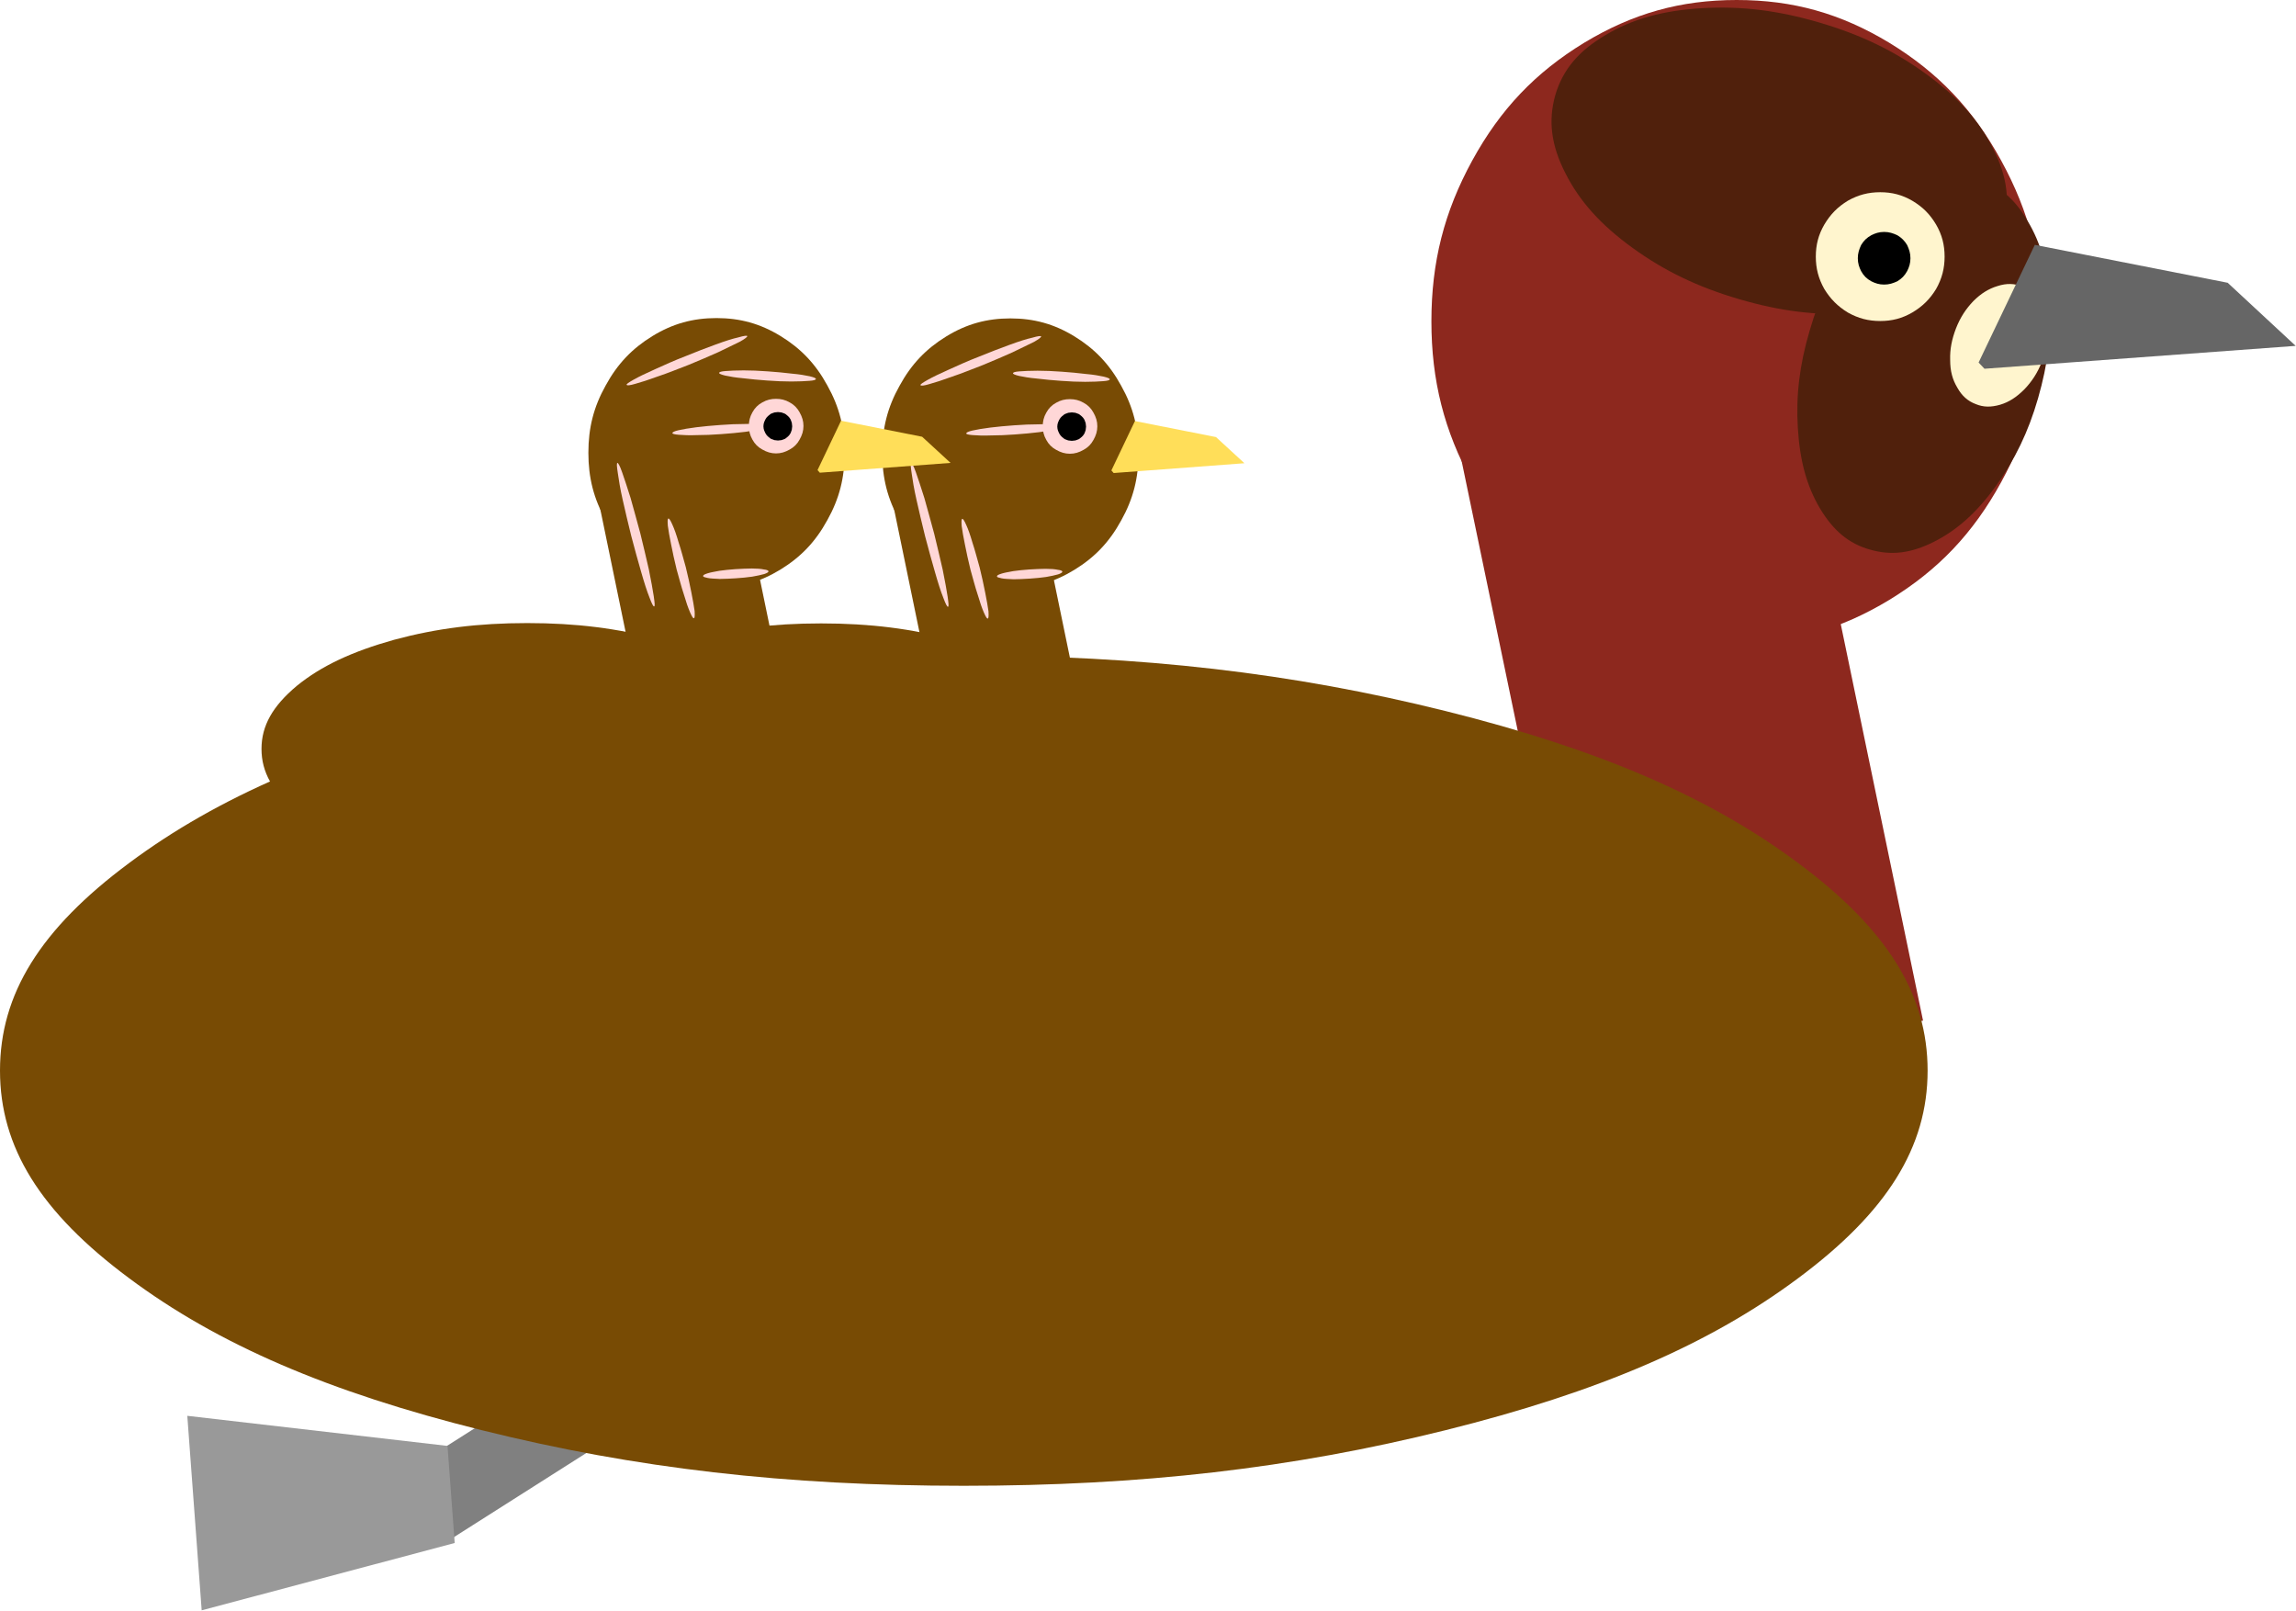
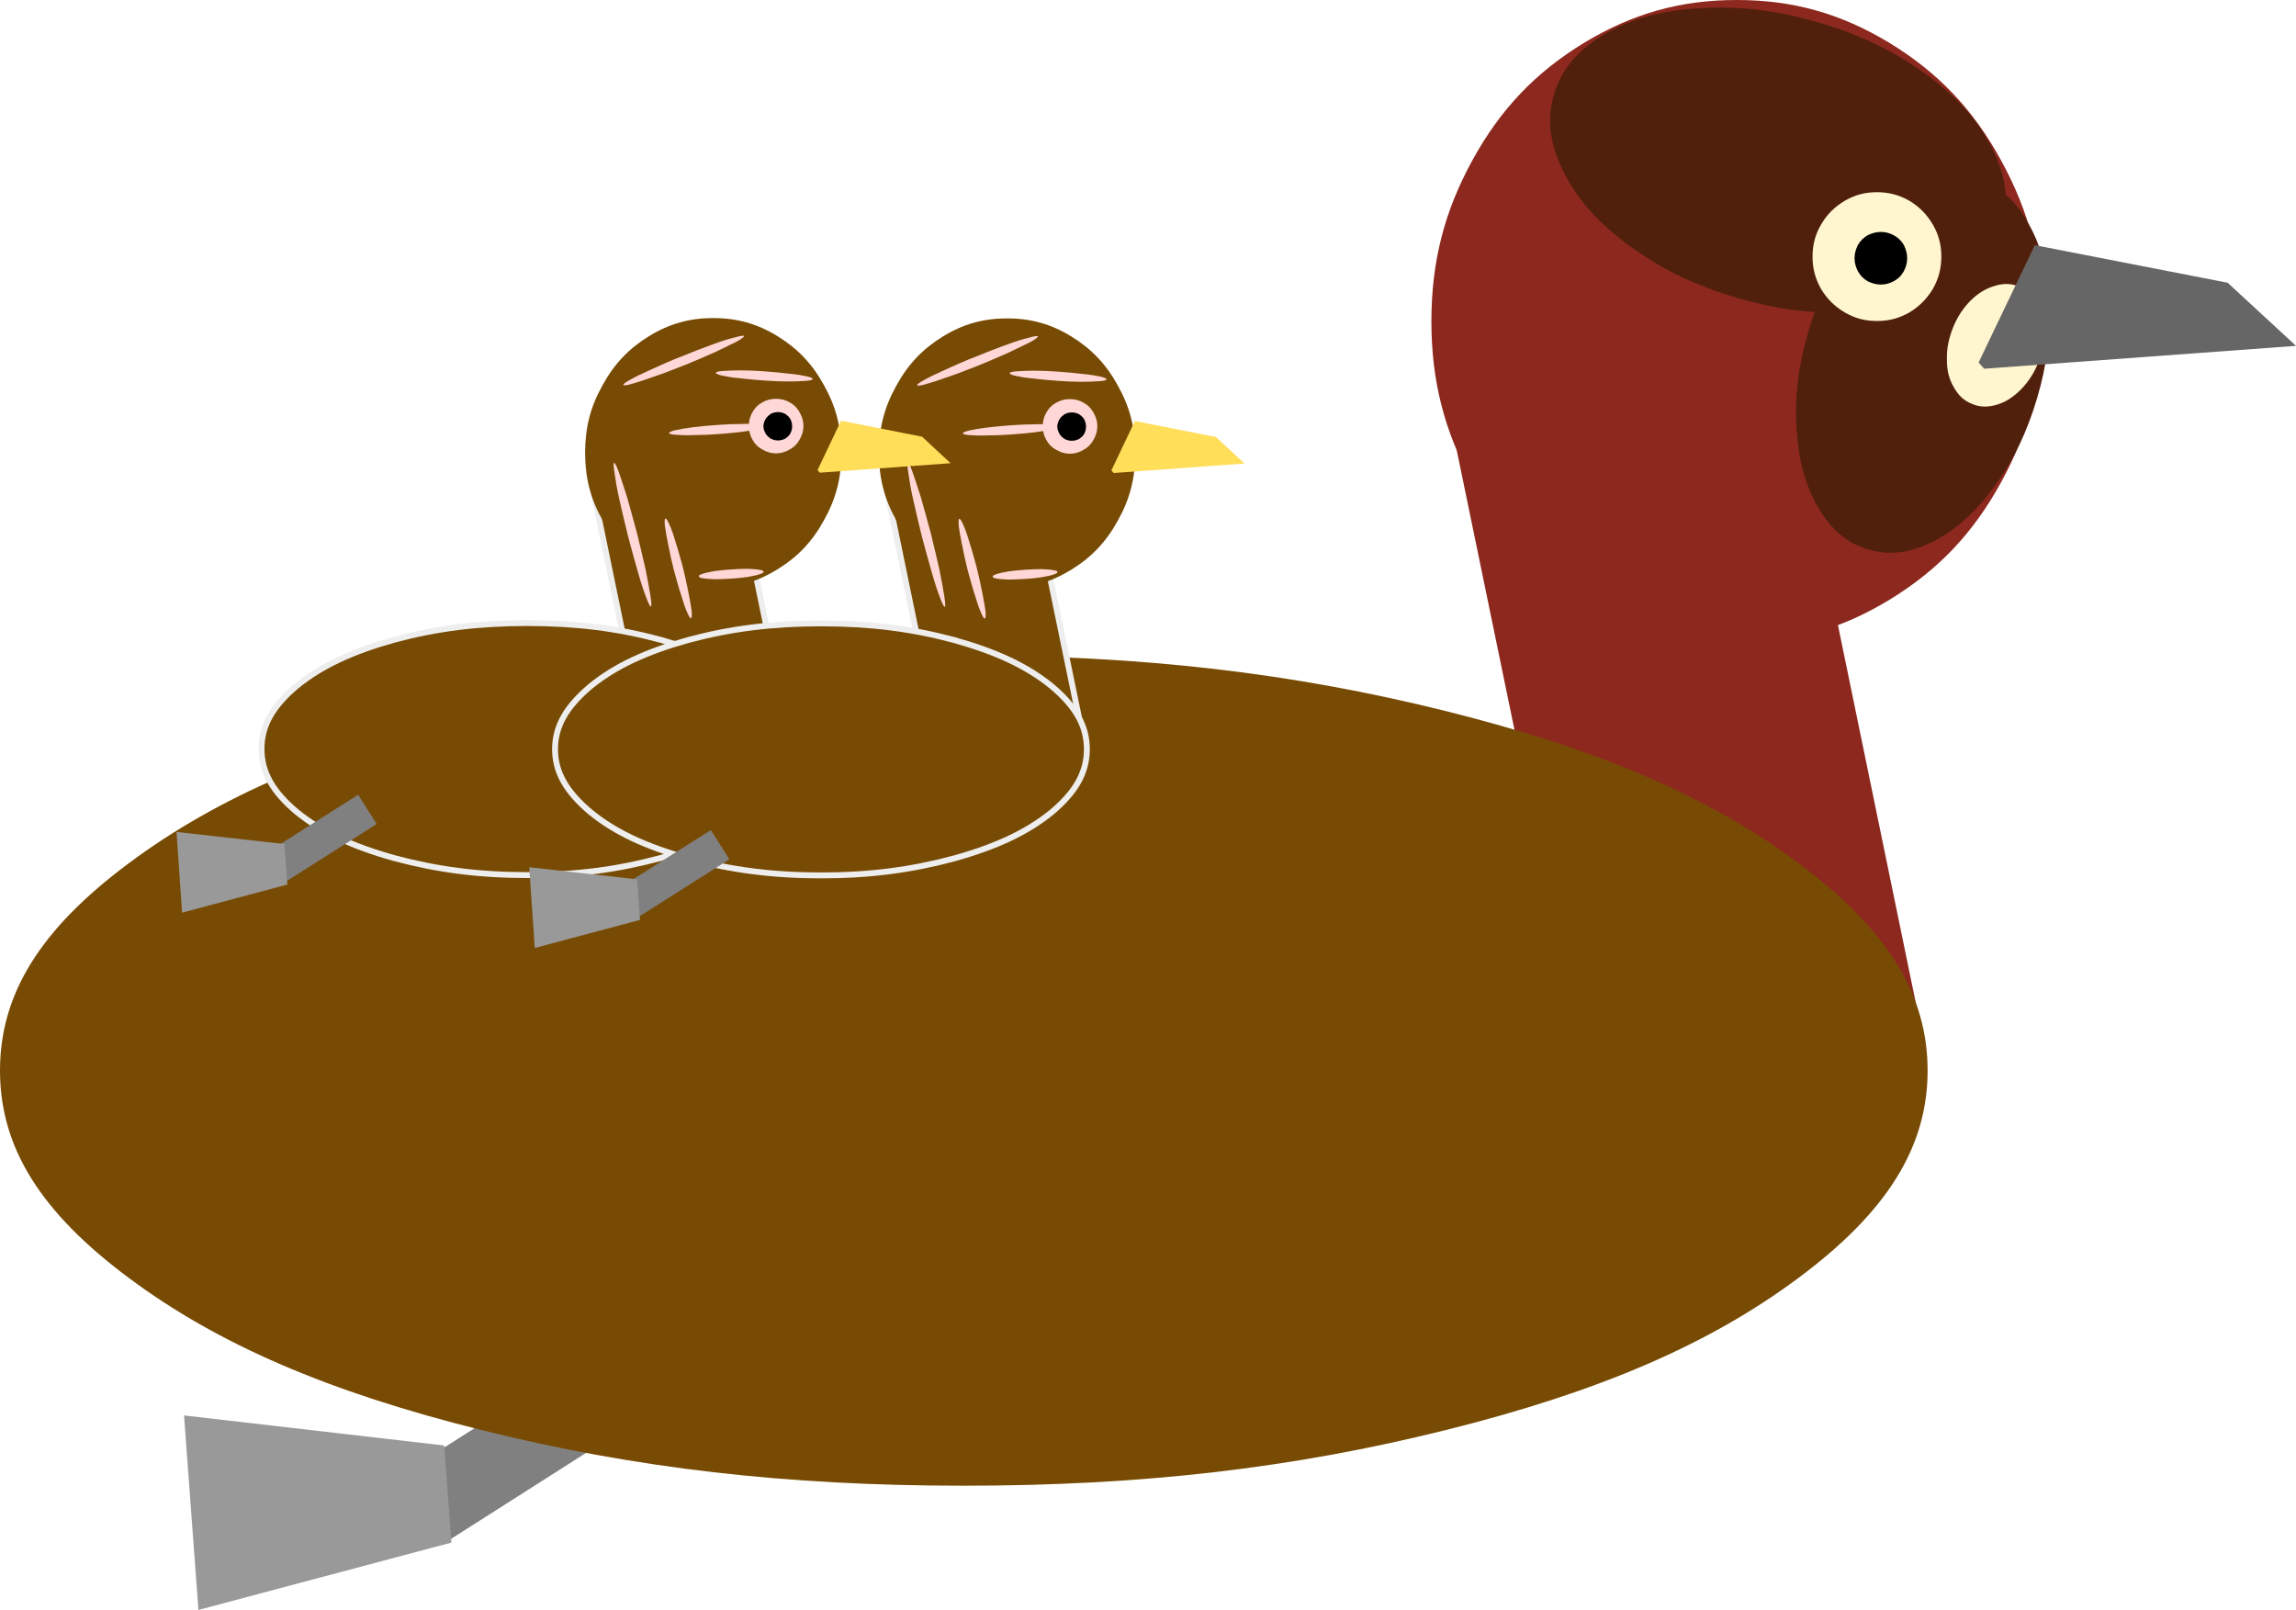
- <svg xmlns="http://www.w3.org/2000/svg" xmlns:ns1="http://xml.openoffice.org/svg/export" version="1.2" width="70.24mm" height="49.26mm" viewBox="76 1024 7024 4926" preserveAspectRatio="xMidYMid" fill-rule="evenodd" stroke-width="28.222" stroke-linejoin="round" xml:space="preserve">
+ <svg xmlns="http://www.w3.org/2000/svg" xmlns:ns1="http://xml.openoffice.org/svg/export" version="1.2" width="70.24mm" height="49.25mm" viewBox="76 1024 7024 4925" preserveAspectRatio="xMidYMid" fill-rule="evenodd" stroke-width="28.222" stroke-linejoin="round" xml:space="preserve">
  <defs class="ClipPathGroup">
    <clipPath id="presentation_clip_path" clipPathUnits="userSpaceOnUse">
-       <rect x="76" y="1024" width="7024" height="4926" />
+       <rect x="76" y="1024" width="7024" height="4925" />
    </clipPath>
    <clipPath id="presentation_clip_path_shrink" clipPathUnits="userSpaceOnUse">
-       <rect x="83" y="1028" width="7010" height="4917" />
+       <rect x="83" y="1028" width="7010" height="4916" />
    </clipPath>
  </defs>
  <defs class="TextShapeIndex">
-     <g ns1:slide="id1" ns1:id-list="id3 id4 id5 id6 id7 id8 id9 id10 id11 id12 id13 id14 id15 id16 id17 id18 id19 id20 id21 id22 id23 id24 id25 id26 id27 id28 id29 id30 id31 id32 id33 id34 id35 id36 id37" />
+     <g ns1:slide="id1" ns1:id-list="id3 id4 id5 id6 id7 id8 id9 id10 id11 id12 id13 id14 id15 id16 id17 id18 id19 id20 id21 id22 id23 id24 id25 id26 id27 id28 id29 id30 id31 id32 id33 id34 id35 id36 id37 id38 id39 id40 id41" />
  </defs>
  <defs class="EmbeddedBulletChars">
    <g id="bullet-char-template-57356" transform="scale(0.0004882812,-0.0004882812)">
      <path d="M 580,1141 L 1163,571 580,0 -4,571 580,1141 Z" />
    </g>
    <g id="bullet-char-template-57354" transform="scale(0.0004882812,-0.0004882812)">
      <path d="M 8,1128 L 1137,1128 1137,0 8,0 8,1128 Z" />
    </g>
    <g id="bullet-char-template-10146" transform="scale(0.0004882812,-0.0004882812)">
      <path d="M 174,0 L 602,739 174,1481 1456,739 174,0 Z M 1358,739 L 309,1346 659,739 1358,739 Z" />
    </g>
    <g id="bullet-char-template-10132" transform="scale(0.0004882812,-0.0004882812)">
      <path d="M 2015,739 L 1276,0 717,0 1260,543 174,543 174,936 1260,936 717,1481 1274,1481 2015,739 Z" />
    </g>
    <g id="bullet-char-template-10007" transform="scale(0.0004882812,-0.0004882812)">
      <path d="M 0,-2 C -7,14 -16,27 -25,37 L 356,567 C 262,823 215,952 215,954 215,979 228,992 255,992 264,992 276,990 289,987 310,991 331,999 354,1012 L 381,999 492,748 772,1049 836,1024 860,1049 C 881,1039 901,1025 922,1006 886,937 835,863 770,784 769,783 710,716 594,584 L 774,223 C 774,196 753,168 711,139 L 727,119 C 717,90 699,76 672,76 641,76 570,178 457,381 L 164,-76 C 142,-110 111,-127 72,-127 30,-127 9,-110 8,-76 1,-67 -2,-52 -2,-32 -2,-23 -1,-13 0,-2 Z" />
    </g>
    <g id="bullet-char-template-10004" transform="scale(0.0004882812,-0.0004882812)">
      <path d="M 285,-33 C 182,-33 111,30 74,156 52,228 41,333 41,471 41,549 55,616 82,672 116,743 169,778 240,778 293,778 328,747 346,684 L 369,508 C 377,444 397,411 428,410 L 1163,1116 C 1174,1127 1196,1133 1229,1133 1271,1133 1292,1118 1292,1087 L 1292,965 C 1292,929 1282,901 1262,881 L 442,47 C 390,-6 338,-33 285,-33 Z" />
    </g>
    <g id="bullet-char-template-9679" transform="scale(0.0004882812,-0.0004882812)">
      <path d="M 813,0 C 632,0 489,54 383,161 276,268 223,411 223,592 223,773 276,916 383,1023 489,1130 632,1184 813,1184 992,1184 1136,1130 1245,1023 1353,916 1407,772 1407,592 1407,412 1353,268 1245,161 1136,54 992,0 813,0 Z" />
    </g>
    <g id="bullet-char-template-8226" transform="scale(0.0004882812,-0.0004882812)">
      <path d="M 346,457 C 273,457 209,483 155,535 101,586 74,649 74,723 74,796 101,859 155,911 209,963 273,989 346,989 419,989 480,963 531,910 582,859 608,796 608,723 608,648 583,586 532,535 482,483 420,457 346,457 Z" />
    </g>
    <g id="bullet-char-template-8211" transform="scale(0.0004882812,-0.0004882812)">
      <path d="M -4,459 L 1135,459 1135,606 -4,606 -4,459 Z" />
    </g>
    <g id="bullet-char-template-61548" transform="scale(0.0004882812,-0.0004882812)">
      <path d="M 173,740 C 173,903 231,1043 346,1159 462,1274 601,1332 765,1332 928,1332 1067,1274 1183,1159 1299,1043 1357,903 1357,740 1357,577 1299,437 1183,322 1067,206 928,148 765,148 601,148 462,206 346,322 231,437 173,577 173,740 Z" />
    </g>
  </defs>
  <defs class="TextEmbeddedBitmaps" />
  <g class="SlideGroup">
    <g>
      <g id="container-id1">
        <g id="id1" class="Slide" clip-path="url(#presentation_clip_path)">
          <g class="Page">
            <g class="com.sun.star.drawing.CustomShape">
              <g id="id3">
-                 <rect class="BoundingBox" stroke="none" fill="none" x="4521" y="2098" width="1440" height="2259" />
-                 <path fill="rgb(141,40,30)" stroke="none" d="M 5453,4251 L 4947,4355 4521,2307 5534,2098 5959,4146 5453,4251 Z" />
+                 <rect class="BoundingBox" stroke="none" fill="none" x="4513" y="2098" width="1437" height="2258" />
+                 <path fill="rgb(141,40,30)" stroke="none" d="M 5442,4250 L 4936,4355 4513,2307 5526,2098 5948,4146 5442,4250 Z" />
              </g>
            </g>
            <g class="com.sun.star.drawing.LineShape">
              <g id="id4">
-                 <rect class="BoundingBox" stroke="none" fill="none" x="1249" y="5230" width="696" height="533" />
-                 <path fill="none" stroke="rgb(128,128,128)" stroke-width="247" stroke-linejoin="round" d="M 1820,5354 L 1373,5638" />
+                 <rect class="BoundingBox" stroke="none" fill="none" x="1249" y="5230" width="695" height="533" />
+                 <path fill="none" stroke="rgb(128,128,128)" stroke-width="247" stroke-linejoin="round" d="M 1819,5354 L 1373,5638" />
              </g>
            </g>
            <g class="com.sun.star.drawing.CustomShape">
              <g id="id5">
                <rect class="BoundingBox" stroke="none" fill="none" x="75" y="3029" width="5899" height="2541" />
                <path fill="rgb(120,75,4)" stroke="none" d="M 3024,3029 C 2481,3029 2020,3082 1550,3199 1080,3316 742,3462 471,3664 199,3866 76,4065 76,4299 76,4533 199,4732 471,4934 742,5136 1080,5282 1550,5399 2020,5516 2481,5569 3024,5569 3567,5569 4028,5516 4498,5399 4968,5282 5306,5136 5577,4934 5849,4732 5973,4533 5973,4299 5973,4065 5849,3866 5577,3664 5306,3462 4968,3316 4498,3199 4028,3082 3567,3029 3024,3029 L 3024,3029 Z" />
              </g>
            </g>
            <g class="com.sun.star.drawing.CustomShape">
              <g id="id6">
                <rect class="BoundingBox" stroke="none" fill="none" x="4454" y="1023" width="1871" height="1969" />
                <path fill="rgb(141,40,30)" stroke="none" d="M 5389,1024 C 5217,1024 5071,1065 4922,1155 4773,1246 4666,1358 4580,1515 4494,1672 4455,1826 4455,2007 4455,2188 4494,2342 4580,2499 4666,2656 4773,2768 4922,2859 5071,2949 5217,2991 5389,2991 5561,2991 5707,2949 5856,2859 6005,2768 6112,2656 6198,2499 6284,2342 6324,2188 6324,2007 6324,1826 6284,1672 6198,1515 6112,1358 6005,1246 5856,1155 5707,1065 5561,1024 5389,1024 L 5389,1024 Z" />
              </g>
            </g>
            <g class="com.sun.star.drawing.CustomShape">
              <g id="id7">
-                 <rect class="BoundingBox" stroke="none" fill="none" x="4822" y="1047" width="1395" height="939" />
-                 <path fill="rgb(80,32,12)" stroke="none" d="M 5642,1093 C 5516,1056 5404,1042 5283,1049 5163,1056 5070,1082 4988,1131 4905,1180 4857,1237 4834,1315 4812,1393 4821,1468 4865,1554 4908,1639 4972,1711 5070,1782 5168,1853 5270,1902 5396,1939 5522,1976 5634,1990 5755,1983 5875,1976 5968,1950 6050,1901 6133,1852 6181,1795 6204,1717 6226,1639 6217,1564 6173,1478 6130,1393 6066,1321 5968,1250 5870,1179 5768,1130 5642,1093 L 5642,1093 Z" />
+                 <rect class="BoundingBox" stroke="none" fill="none" x="4818" y="1046" width="1395" height="937" />
+                 <path fill="rgb(80,32,12)" stroke="none" d="M 5640,1093 C 5514,1056 5401,1042 5281,1049 5160,1055 5067,1081 4984,1129 4902,1178 4853,1236 4830,1313 4807,1391 4817,1465 4860,1551 4903,1636 4967,1708 5065,1779 5162,1849 5264,1898 5390,1935 5516,1972 5629,1986 5749,1979 5870,1973 5963,1947 6046,1899 6128,1850 6177,1792 6200,1715 6223,1637 6213,1563 6170,1477 6127,1392 6063,1320 5965,1249 5868,1179 5766,1130 5640,1093 L 5640,1093 Z" />
              </g>
            </g>
            <g class="com.sun.star.drawing.CustomShape">
              <g id="id8">
-                 <rect class="BoundingBox" stroke="none" fill="none" x="5574" y="1562" width="776" height="1155" />
-                 <path fill="rgb(80,32,12)" stroke="none" d="M 6126,1573 C 6062,1554 6000,1561 5929,1597 5858,1633 5799,1686 5741,1767 5682,1848 5642,1932 5612,2036 5581,2141 5570,2234 5576,2333 5582,2433 5603,2510 5643,2578 5684,2647 5732,2687 5796,2705 5861,2724 5922,2717 5993,2681 6064,2645 6123,2592 6182,2511 6240,2430 6281,2346 6311,2242 6341,2137 6353,2044 6347,1945 6341,1845 6320,1768 6279,1700 6239,1631 6191,1591 6126,1573 L 6126,1573 Z" />
+                 <rect class="BoundingBox" stroke="none" fill="none" x="5570" y="1563" width="777" height="1154" />
+                 <path fill="rgb(80,32,12)" stroke="none" d="M 6125,1573 C 6060,1554 5999,1562 5928,1598 5857,1633 5797,1686 5739,1767 5680,1848 5639,1932 5609,2036 5578,2141 5566,2233 5572,2333 5578,2433 5599,2509 5639,2578 5680,2646 5727,2686 5792,2705 5856,2724 5918,2716 5989,2681 6060,2645 6119,2592 6178,2511 6237,2430 6277,2346 6308,2242 6339,2137 6350,2045 6344,1945 6339,1845 6318,1769 6277,1700 6237,1632 6189,1592 6125,1573 L 6125,1573 Z" />
              </g>
            </g>
            <g class="com.sun.star.drawing.CustomShape">
              <g id="id9">
-                 <rect class="BoundingBox" stroke="none" fill="none" x="5630" y="1612" width="396" height="395" />
-                 <path fill="rgb(255,245,206)" stroke="none" d="M 5828,1612 C 5792,1612 5761,1620 5729,1638 5698,1657 5676,1679 5657,1711 5639,1742 5631,1773 5631,1809 5631,1845 5639,1876 5657,1908 5676,1939 5698,1961 5729,1980 5761,1998 5792,2006 5828,2006 5864,2006 5895,1998 5926,1980 5958,1961 5980,1939 5999,1908 6017,1876 6025,1845 6025,1809 6025,1773 6017,1742 5999,1711 5980,1679 5958,1657 5926,1638 5895,1620 5864,1612 5828,1612 L 5828,1612 Z" />
+                 <rect class="BoundingBox" stroke="none" fill="none" x="5621" y="1612" width="395" height="395" />
+                 <path fill="rgb(255,245,206)" stroke="none" d="M 5818,1612 C 5782,1612 5751,1620 5720,1638 5688,1657 5666,1679 5647,1711 5629,1742 5621,1773 5621,1809 5621,1845 5629,1876 5647,1908 5666,1939 5688,1961 5720,1980 5751,1998 5782,2006 5818,2006 5854,2006 5885,1998 5917,1980 5948,1961 5970,1939 5989,1908 6007,1876 6015,1845 6015,1809 6015,1773 6007,1742 5989,1711 5970,1679 5948,1657 5917,1638 5885,1620 5854,1612 5818,1612 L 5818,1612 Z" />
              </g>
            </g>
            <g class="com.sun.star.drawing.CustomShape">
              <g id="id10">
-                 <rect class="BoundingBox" stroke="none" fill="none" x="5759" y="1733" width="163" height="163" />
-                 <path fill="rgb(0,0,0)" stroke="none" d="M 5840,1751 C 5828,1751 5819,1754 5809,1759 5798,1765 5791,1772 5785,1782 5780,1793 5777,1802 5777,1814 5777,1826 5780,1835 5785,1845 5791,1856 5798,1863 5809,1869 5819,1874 5828,1877 5840,1877 5852,1877 5861,1874 5872,1869 5882,1863 5889,1856 5895,1845 5900,1835 5903,1826 5903,1814 5903,1802 5900,1793 5895,1782 5889,1772 5882,1765 5872,1759 5861,1754 5852,1751 5840,1751 L 5840,1751 Z" />
-                 <path fill="none" stroke="rgb(0,0,0)" stroke-width="35" stroke-linejoin="round" d="M 5840,1751 C 5828,1751 5819,1754 5809,1759 5798,1765 5791,1772 5785,1782 5780,1793 5777,1802 5777,1814 5777,1826 5780,1835 5785,1845 5791,1856 5798,1863 5809,1869 5819,1874 5828,1877 5840,1877 5852,1877 5861,1874 5872,1869 5882,1863 5889,1856 5895,1845 5900,1835 5903,1826 5903,1814 5903,1802 5900,1793 5895,1782 5889,1772 5882,1765 5872,1759 5861,1754 5852,1751 5840,1751 Z" />
+                 <rect class="BoundingBox" stroke="none" fill="none" x="5749" y="1733" width="163" height="163" />
+                 <path fill="rgb(0,0,0)" stroke="none" d="M 5830,1751 C 5818,1751 5809,1754 5798,1759 5788,1765 5781,1772 5775,1782 5770,1793 5767,1802 5767,1814 5767,1826 5770,1835 5775,1845 5781,1856 5788,1863 5798,1869 5809,1874 5818,1877 5830,1877 5842,1877 5851,1874 5861,1869 5872,1863 5879,1856 5885,1845 5890,1835 5893,1826 5893,1814 5893,1802 5890,1793 5885,1782 5879,1772 5872,1765 5861,1759 5851,1754 5842,1751 5830,1751 L 5830,1751 Z" />
+                 <path fill="none" stroke="rgb(0,0,0)" stroke-width="35" stroke-linejoin="round" d="M 5830,1751 C 5818,1751 5809,1754 5798,1759 5788,1765 5781,1772 5775,1782 5770,1793 5767,1802 5767,1814 5767,1826 5770,1835 5775,1845 5781,1856 5788,1863 5798,1869 5809,1874 5818,1877 5830,1877 5842,1877 5851,1874 5861,1869 5872,1863 5879,1856 5885,1845 5890,1835 5893,1826 5893,1814 5893,1802 5890,1793 5885,1782 5879,1772 5872,1765 5861,1759 5851,1754 5842,1751 5830,1751 Z" />
              </g>
            </g>
            <g class="com.sun.star.drawing.CustomShape">
              <g id="id11">
-                 <rect class="BoundingBox" stroke="none" fill="none" x="649" y="5355" width="819" height="596" />
-                 <path fill="rgb(153,153,153)" stroke="none" d="M 649,5355 L 693,5950 1467,5744 1445,5447 649,5355 Z" />
+                 <rect class="BoundingBox" stroke="none" fill="none" x="639" y="5354" width="819" height="596" />
+                 <path fill="rgb(153,153,153)" stroke="none" d="M 639,5354 L 683,5949 1457,5743 1435,5446 639,5354 Z" />
              </g>
            </g>
            <g class="com.sun.star.drawing.CustomShape">
              <g id="id12">
-                 <rect class="BoundingBox" stroke="none" fill="none" x="6041" y="1892" width="301" height="377" />
-                 <path fill="rgb(255,245,206)" stroke="none" d="M 6262,1900 C 6238,1891 6215,1890 6187,1899 6160,1907 6136,1922 6113,1945 6090,1969 6073,1995 6060,2028 6047,2062 6041,2092 6042,2125 6042,2159 6049,2185 6064,2210 6078,2235 6096,2251 6120,2260 6144,2270 6167,2270 6195,2262 6222,2254 6245,2239 6269,2215 6292,2191 6309,2165 6322,2132 6335,2099 6341,2069 6340,2035 6339,2002 6333,1975 6318,1951 6304,1926 6286,1910 6262,1900 L 6262,1900 Z" />
+                 <rect class="BoundingBox" stroke="none" fill="none" x="6031" y="1892" width="301" height="377" />
+                 <path fill="rgb(255,245,206)" stroke="none" d="M 6252,1900 C 6228,1891 6205,1890 6177,1899 6150,1907 6126,1922 6103,1945 6080,1969 6063,1995 6050,2028 6037,2062 6031,2092 6032,2125 6032,2159 6039,2185 6054,2210 6068,2235 6086,2251 6110,2260 6134,2270 6157,2270 6185,2262 6212,2254 6235,2239 6259,2215 6282,2191 6299,2165 6312,2132 6325,2099 6331,2069 6330,2035 6329,2002 6323,1975 6308,1951 6294,1926 6276,1910 6252,1900 L 6252,1900 Z" />
              </g>
            </g>
            <g class="com.sun.star.drawing.PolyPolygonShape">
              <g id="id13">
                <rect class="BoundingBox" stroke="none" fill="none" x="6129" y="1773" width="972" height="381" />
-                 <path fill="rgb(102,102,102)" stroke="none" d="M 6301,1773 L 6891,1889 7099,2082 6147,2152 6129,2133 6301,1773 Z" />
+                 <path fill="rgb(102,102,102)" stroke="none" d="M 6301,1774 L 6891,1889 7100,2082 6146,2152 6129,2133 6301,1774 Z" />
              </g>
            </g>
            <g class="com.sun.star.drawing.CustomShape">
              <g id="id14">
-                 <rect class="BoundingBox" stroke="none" fill="none" x="1903" y="2448" width="605" height="947" />
-                 <path fill="rgb(120,75,4)" stroke="none" d="M 2293,3350 L 2080,3394 1903,2536 2329,2448 2506,3306 2293,3350 Z" />
+                 <rect class="BoundingBox" stroke="none" fill="none" x="1884" y="2439" width="623" height="965" />
+                 <path fill="rgb(120,75,4)" stroke="none" d="M 2283,3350 L 2070,3394 1893,2536 2319,2448 2496,3306 2283,3350 Z" />
+                 <path fill="none" stroke="rgb(238,238,238)" stroke-width="18" stroke-linejoin="round" d="M 2283,3350 L 2070,3394 1893,2536 2319,2448 2496,3306 2283,3350 Z" />
              </g>
            </g>
            <g class="com.sun.star.drawing.CustomShape">
              <g id="id15">
-                 <rect class="BoundingBox" stroke="none" fill="none" x="1876" y="1996" width="785" height="827" />
-                 <path fill="rgb(120,75,4)" stroke="none" d="M 2268,1997 C 2196,1997 2134,2014 2072,2052 2010,2090 1965,2137 1929,2203 1892,2269 1876,2333 1876,2409 1876,2485 1892,2549 1929,2615 1965,2681 2010,2728 2072,2766 2134,2804 2196,2822 2268,2822 2340,2822 2402,2804 2464,2766 2526,2728 2571,2681 2607,2615 2644,2549 2660,2485 2660,2409 2660,2333 2644,2269 2607,2203 2571,2137 2526,2090 2464,2052 2402,2014 2340,1997 2268,1997 L 2268,1997 Z" />
+                 <rect class="BoundingBox" stroke="none" fill="none" x="1865" y="1996" width="786" height="827" />
+                 <path fill="rgb(120,75,4)" stroke="none" d="M 2258,1997 C 2186,1997 2124,2014 2062,2052 2000,2090 1955,2137 1919,2203 1882,2269 1866,2333 1866,2409 1866,2485 1882,2549 1919,2615 1955,2681 2000,2728 2062,2766 2124,2804 2186,2822 2258,2822 2330,2822 2392,2804 2454,2766 2516,2728 2561,2681 2597,2615 2634,2549 2650,2485 2650,2409 2650,2333 2634,2269 2597,2203 2561,2137 2516,2090 2454,2052 2392,2014 2330,1997 2258,1997 L 2258,1997 Z" />
              </g>
            </g>
            <g class="com.sun.star.drawing.CustomShape">
              <g id="id16">
                <rect class="BoundingBox" stroke="none" fill="none" x="2366" y="2243" width="169" height="169" />
                <path fill="rgb(255,215,215)" stroke="none" d="M 2450,2244 C 2435,2244 2422,2247 2408,2255 2395,2262 2385,2272 2378,2285 2370,2299 2367,2312 2367,2327 2367,2342 2370,2355 2378,2369 2385,2382 2395,2392 2408,2399 2422,2407 2435,2411 2450,2411 2465,2411 2478,2407 2492,2399 2505,2392 2515,2382 2522,2369 2530,2355 2534,2342 2534,2327 2534,2312 2530,2299 2522,2285 2515,2272 2505,2262 2492,2255 2478,2247 2465,2244 2450,2244 L 2450,2244 Z" />
              </g>
            </g>
            <g class="com.sun.star.drawing.CustomShape">
              <g id="id17">
-                 <rect class="BoundingBox" stroke="none" fill="none" x="2132" y="2320" width="299" height="37" />
-                 <path fill="rgb(255,215,215)" stroke="none" d="M 2280,2324 C 2253,2326 2230,2328 2206,2331 2182,2334 2166,2337 2152,2340 2139,2343 2133,2346 2133,2349 2133,2351 2139,2353 2153,2354 2167,2355 2184,2356 2208,2355 2231,2355 2255,2354 2282,2352 2309,2350 2332,2348 2356,2345 2379,2342 2396,2339 2410,2336 2423,2333 2429,2330 2429,2327 2429,2325 2423,2323 2409,2322 2395,2321 2378,2320 2354,2321 2330,2321 2307,2322 2280,2324 L 2280,2324 Z" />
+                 <rect class="BoundingBox" stroke="none" fill="none" x="2122" y="2320" width="299" height="37" />
+                 <path fill="rgb(255,215,215)" stroke="none" d="M 2270,2324 C 2243,2326 2220,2328 2196,2331 2172,2334 2156,2337 2142,2340 2129,2343 2123,2346 2123,2349 2123,2351 2129,2353 2143,2354 2157,2355 2174,2356 2198,2355 2221,2355 2245,2354 2272,2352 2299,2350 2322,2348 2346,2345 2369,2342 2386,2339 2400,2336 2413,2333 2419,2330 2419,2327 2419,2325 2413,2323 2399,2322 2385,2321 2368,2320 2344,2321 2320,2321 2297,2322 2270,2324 L 2270,2324 Z" />
              </g>
            </g>
            <g class="com.sun.star.drawing.CustomShape">
              <g id="id18">
                <rect class="BoundingBox" stroke="none" fill="none" x="2411" y="2284" width="90" height="89" />
                <path fill="rgb(0,0,0)" stroke="none" d="M 2456,2302 C 2451,2302 2447,2303 2443,2305 2439,2308 2435,2311 2433,2315 2431,2319 2429,2323 2429,2328 2429,2333 2431,2337 2433,2341 2435,2345 2439,2348 2443,2351 2447,2353 2451,2354 2456,2354 2461,2354 2465,2353 2469,2351 2473,2348 2477,2345 2479,2341 2481,2337 2482,2333 2482,2328 2482,2323 2481,2319 2479,2315 2477,2311 2473,2308 2469,2305 2465,2303 2461,2302 2456,2302 L 2456,2302 Z" />
                <path fill="none" stroke="rgb(0,0,0)" stroke-width="35" stroke-linejoin="round" d="M 2456,2302 C 2451,2302 2447,2303 2443,2305 2439,2308 2435,2311 2433,2315 2431,2319 2429,2323 2429,2328 2429,2333 2431,2337 2433,2341 2435,2345 2439,2348 2443,2351 2447,2353 2451,2354 2456,2354 2461,2354 2465,2353 2469,2351 2473,2348 2477,2345 2479,2341 2481,2337 2482,2333 2482,2328 2482,2323 2481,2319 2479,2315 2477,2311 2473,2308 2469,2305 2465,2303 2461,2302 2456,2302 Z" />
              </g>
            </g>
            <g class="com.sun.star.drawing.CustomShape">
              <g id="id19">
-                 <rect class="BoundingBox" stroke="none" fill="none" x="2802" y="2449" width="605" height="947" />
-                 <path fill="rgb(120,75,4)" stroke="none" d="M 3192,3351 L 2979,3395 2802,2537 3228,2449 3405,3307 3192,3351 Z" />
+                 <rect class="BoundingBox" stroke="none" fill="none" x="2783" y="2440" width="623" height="965" />
+                 <path fill="rgb(120,75,4)" stroke="none" d="M 3182,3351 L 2969,3395 2792,2537 3218,2449 3395,3307 3182,3351 Z" />
+                 <path fill="none" stroke="rgb(238,238,238)" stroke-width="18" stroke-linejoin="round" d="M 3182,3351 L 2969,3395 2792,2537 3218,2449 3395,3307 3182,3351 Z" />
              </g>
            </g>
            <g class="com.sun.star.drawing.CustomShape">
              <g id="id20">
-                 <rect class="BoundingBox" stroke="none" fill="none" x="2775" y="1997" width="785" height="827" />
-                 <path fill="rgb(120,75,4)" stroke="none" d="M 3167,1998 C 3095,1998 3033,2015 2971,2053 2909,2091 2864,2138 2828,2204 2791,2270 2775,2334 2775,2410 2775,2486 2791,2550 2828,2616 2864,2682 2909,2729 2971,2767 3033,2805 3095,2823 3167,2823 3239,2823 3301,2805 3363,2767 3425,2729 3470,2682 3506,2616 3543,2550 3559,2486 3559,2410 3559,2334 3543,2270 3506,2204 3470,2138 3425,2091 3363,2053 3301,2015 3239,1998 3167,1998 L 3167,1998 Z" />
+                 <rect class="BoundingBox" stroke="none" fill="none" x="2764" y="1997" width="786" height="827" />
+                 <path fill="rgb(120,75,4)" stroke="none" d="M 3157,1998 C 3085,1998 3023,2015 2961,2053 2899,2091 2854,2138 2818,2204 2781,2270 2765,2334 2765,2410 2765,2486 2781,2550 2818,2616 2854,2682 2899,2729 2961,2767 3023,2805 3085,2823 3157,2823 3229,2823 3291,2805 3353,2767 3415,2729 3460,2682 3496,2616 3533,2550 3549,2486 3549,2410 3549,2334 3533,2270 3496,2204 3460,2138 3415,2091 3353,2053 3291,2015 3229,1998 3157,1998 L 3157,1998 Z" />
              </g>
            </g>
            <g class="com.sun.star.drawing.CustomShape">
              <g id="id21">
                <rect class="BoundingBox" stroke="none" fill="none" x="3265" y="2244" width="169" height="169" />
                <path fill="rgb(255,215,215)" stroke="none" d="M 3349,2245 C 3334,2245 3321,2248 3307,2256 3294,2263 3284,2273 3277,2286 3269,2300 3266,2313 3266,2328 3266,2343 3269,2356 3277,2370 3284,2383 3294,2393 3307,2400 3321,2408 3334,2412 3349,2412 3364,2412 3377,2408 3391,2400 3404,2393 3414,2383 3421,2370 3429,2356 3433,2343 3433,2328 3433,2313 3429,2300 3421,2286 3414,2273 3404,2263 3391,2256 3377,2248 3364,2245 3349,2245 L 3349,2245 Z" />
              </g>
            </g>
            <g class="com.sun.star.drawing.CustomShape">
              <g id="id22">
-                 <rect class="BoundingBox" stroke="none" fill="none" x="3031" y="2321" width="299" height="37" />
-                 <path fill="rgb(255,215,215)" stroke="none" d="M 3179,2325 C 3152,2327 3129,2329 3105,2332 3081,2335 3065,2338 3051,2341 3038,2344 3032,2347 3032,2350 3032,2352 3038,2354 3052,2355 3066,2356 3083,2357 3107,2356 3130,2356 3154,2355 3181,2353 3208,2351 3231,2349 3255,2346 3278,2343 3295,2340 3309,2337 3322,2334 3328,2331 3328,2328 3328,2326 3322,2324 3308,2323 3294,2322 3277,2321 3253,2322 3229,2322 3206,2323 3179,2325 L 3179,2325 Z" />
+                 <rect class="BoundingBox" stroke="none" fill="none" x="3021" y="2321" width="299" height="37" />
+                 <path fill="rgb(255,215,215)" stroke="none" d="M 3169,2325 C 3142,2327 3119,2329 3095,2332 3071,2335 3055,2338 3041,2341 3028,2344 3022,2347 3022,2350 3022,2352 3028,2354 3042,2355 3056,2356 3073,2357 3097,2356 3120,2356 3144,2355 3171,2353 3198,2351 3221,2349 3245,2346 3268,2343 3285,2340 3299,2337 3312,2334 3318,2331 3318,2328 3318,2326 3312,2324 3298,2323 3284,2322 3267,2321 3243,2322 3219,2322 3196,2323 3169,2325 L 3169,2325 Z" />
              </g>
            </g>
            <g class="com.sun.star.drawing.CustomShape">
              <g id="id23">
                <rect class="BoundingBox" stroke="none" fill="none" x="3310" y="2285" width="90" height="89" />
                <path fill="rgb(0,0,0)" stroke="none" d="M 3355,2303 C 3350,2303 3346,2304 3342,2306 3338,2309 3334,2312 3332,2316 3330,2320 3328,2324 3328,2329 3328,2334 3330,2338 3332,2342 3334,2346 3338,2349 3342,2352 3346,2354 3350,2355 3355,2355 3360,2355 3364,2354 3368,2352 3372,2349 3376,2346 3378,2342 3380,2338 3381,2334 3381,2329 3381,2324 3380,2320 3378,2316 3376,2312 3372,2309 3368,2306 3364,2304 3360,2303 3355,2303 L 3355,2303 Z" />
                <path fill="none" stroke="rgb(0,0,0)" stroke-width="35" stroke-linejoin="round" d="M 3355,2303 C 3350,2303 3346,2304 3342,2306 3338,2309 3334,2312 3332,2316 3330,2320 3328,2324 3328,2329 3328,2334 3330,2338 3332,2342 3334,2346 3338,2349 3342,2352 3346,2354 3350,2355 3355,2355 3360,2355 3364,2354 3368,2352 3372,2349 3376,2346 3378,2342 3380,2338 3381,2334 3381,2329 3381,2324 3380,2320 3378,2316 3376,2312 3372,2309 3368,2306 3364,2304 3360,2303 3355,2303 Z" />
              </g>
            </g>
            <g class="com.sun.star.drawing.PolyPolygonShape">
              <g id="id24">
                <rect class="BoundingBox" stroke="none" fill="none" x="3476" y="2312" width="408" height="160" />
-                 <path fill="rgb(255,222,89)" stroke="none" d="M 3548,2312 L 3796,2361 3883,2441 3483,2471 3476,2463 3548,2312 Z" />
+                 <path fill="rgb(255,222,89)" stroke="none" d="M 3548,2312 L 3796,2361 3883,2442 3483,2471 3476,2463 3548,2312 Z" />
              </g>
            </g>
            <g class="com.sun.star.drawing.CustomShape">
              <g id="id25">
-                 <rect class="BoundingBox" stroke="none" fill="none" x="3126" y="2764" width="201" height="33" />
-                 <path fill="rgb(255,215,215)" stroke="none" d="M 3225,2766 C 3207,2767 3192,2769 3176,2771 3160,2774 3148,2776 3139,2779 3130,2782 3126,2784 3126,2787 3126,2790 3131,2791 3140,2793 3149,2795 3161,2795 3177,2796 3192,2796 3208,2795 3226,2794 3245,2793 3260,2791 3276,2789 3292,2786 3303,2784 3313,2781 3322,2778 3326,2775 3326,2773 3326,2770 3321,2768 3312,2767 3303,2765 3291,2764 3275,2764 3259,2764 3244,2765 3225,2766 L 3225,2766 Z" />
+                 <rect class="BoundingBox" stroke="none" fill="none" x="3112" y="2765" width="201" height="33" />
+                 <path fill="rgb(255,215,215)" stroke="none" d="M 3211,2767 C 3193,2768 3177,2770 3161,2772 3146,2775 3134,2777 3125,2780 3117,2783 3112,2785 3113,2788 3113,2791 3117,2793 3126,2794 3136,2796 3147,2796 3163,2797 3179,2797 3195,2796 3213,2795 3231,2794 3247,2792 3262,2790 3278,2787 3289,2785 3298,2782 3307,2779 3311,2777 3311,2774 3311,2771 3307,2769 3297,2768 3288,2766 3277,2766 3261,2765 3245,2765 3229,2766 3211,2767 L 3211,2767 Z" />
              </g>
            </g>
            <g class="com.sun.star.drawing.CustomShape">
              <g id="id26">
-                 <rect class="BoundingBox" stroke="none" fill="none" x="2862" y="2441" width="117" height="441" />
-                 <path fill="rgb(255,215,215)" stroke="none" d="M 2934,2657 C 2923,2617 2914,2583 2904,2548 2893,2513 2885,2489 2878,2469 2871,2449 2866,2441 2864,2441 2861,2442 2862,2452 2865,2472 2868,2493 2872,2519 2880,2554 2888,2589 2896,2624 2906,2664 2917,2705 2926,2739 2936,2773 2946,2808 2954,2833 2962,2853 2969,2872 2974,2881 2976,2880 2979,2880 2978,2870 2975,2849 2972,2828 2967,2803 2960,2767 2952,2732 2944,2698 2934,2657 L 2934,2657 Z" />
+                 <rect class="BoundingBox" stroke="none" fill="none" x="2852" y="2441" width="117" height="441" />
+                 <path fill="rgb(255,215,215)" stroke="none" d="M 2924,2657 C 2913,2617 2904,2583 2894,2548 2883,2513 2875,2489 2868,2469 2861,2449 2856,2441 2854,2441 2851,2442 2852,2452 2855,2472 2858,2493 2862,2519 2870,2554 2878,2589 2886,2624 2896,2664 2907,2705 2916,2739 2926,2773 2936,2808 2944,2833 2952,2853 2959,2872 2964,2881 2966,2880 2969,2880 2968,2870 2965,2849 2962,2828 2957,2803 2950,2767 2942,2732 2934,2698 2924,2657 L 2924,2657 Z" />
              </g>
            </g>
            <g class="com.sun.star.drawing.CustomShape">
              <g id="id27">
-                 <rect class="BoundingBox" stroke="none" fill="none" x="3017" y="2611" width="85" height="307" />
-                 <path fill="rgb(255,215,215)" stroke="none" d="M 3073,2760 C 3065,2732 3059,2708 3051,2684 3044,2660 3038,2643 3032,2630 3026,2616 3022,2611 3020,2611 3017,2612 3017,2619 3018,2633 3020,2648 3023,2666 3028,2690 3033,2715 3038,2739 3045,2767 3053,2795 3059,2819 3067,2843 3074,2867 3080,2884 3086,2898 3092,2911 3095,2917 3098,2916 3100,2916 3101,2909 3100,2894 3098,2880 3095,2862 3090,2837 3085,2812 3080,2788 3073,2760 L 3073,2760 Z" />
+                 <rect class="BoundingBox" stroke="none" fill="none" x="3008" y="2611" width="85" height="307" />
+                 <path fill="rgb(255,215,215)" stroke="none" d="M 3064,2760 C 3056,2732 3050,2708 3042,2684 3035,2660 3029,2643 3023,2630 3017,2616 3013,2611 3011,2611 3008,2612 3008,2619 3009,2633 3011,2648 3014,2666 3019,2690 3024,2715 3029,2739 3036,2767 3044,2795 3050,2819 3058,2843 3065,2867 3071,2884 3077,2898 3083,2911 3086,2917 3089,2916 3091,2916 3092,2909 3091,2894 3089,2880 3086,2862 3081,2837 3076,2812 3071,2788 3064,2760 L 3064,2760 Z" />
              </g>
            </g>
            <g class="com.sun.star.drawing.CustomShape">
              <g id="id28">
-                 <rect class="BoundingBox" stroke="none" fill="none" x="2892" y="2051" width="371" height="154" />
-                 <path fill="rgb(255,215,215)" stroke="none" d="M 3071,2115 C 3037,2128 3009,2141 2980,2154 2951,2167 2930,2177 2914,2186 2898,2195 2891,2200 2892,2202 2893,2205 2902,2204 2919,2199 2937,2194 2959,2187 2989,2176 3019,2166 3048,2154 3082,2141 3116,2127 3144,2115 3173,2102 3202,2088 3223,2078 3239,2070 3255,2061 3262,2055 3261,2053 3260,2051 3251,2052 3234,2057 3216,2061 3194,2068 3164,2079 3134,2090 3105,2101 3071,2115 L 3071,2115 Z" />
+                 <rect class="BoundingBox" stroke="none" fill="none" x="2882" y="2051" width="371" height="154" />
+                 <path fill="rgb(255,215,215)" stroke="none" d="M 3061,2115 C 3027,2128 2999,2141 2970,2154 2941,2167 2920,2177 2904,2186 2888,2195 2881,2200 2882,2202 2883,2205 2892,2204 2909,2199 2927,2194 2949,2187 2979,2176 3009,2166 3038,2154 3072,2141 3106,2127 3134,2115 3163,2102 3192,2088 3213,2078 3229,2070 3245,2061 3252,2055 3251,2053 3250,2051 3241,2052 3224,2057 3206,2061 3184,2068 3154,2079 3124,2090 3095,2101 3061,2115 L 3061,2115 Z" />
              </g>
            </g>
            <g class="com.sun.star.drawing.PolyPolygonShape">
              <g id="id29">
                <rect class="BoundingBox" stroke="none" fill="none" x="2577" y="2311" width="408" height="160" />
-                 <path fill="rgb(255,222,89)" stroke="none" d="M 2649,2311 L 2897,2360 2984,2440 2584,2470 2577,2462 2649,2311 Z" />
+                 <path fill="rgb(255,222,89)" stroke="none" d="M 2649,2311 L 2897,2360 2984,2441 2584,2470 2577,2462 2649,2311 Z" />
              </g>
            </g>
            <g class="com.sun.star.drawing.CustomShape">
              <g id="id30">
-                 <rect class="BoundingBox" stroke="none" fill="none" x="2227" y="2763" width="201" height="33" />
-                 <path fill="rgb(255,215,215)" stroke="none" d="M 2326,2765 C 2308,2766 2293,2768 2277,2770 2261,2773 2249,2775 2240,2778 2231,2781 2227,2783 2227,2786 2227,2789 2232,2790 2241,2792 2250,2794 2262,2794 2278,2795 2293,2795 2309,2794 2327,2793 2346,2792 2361,2790 2377,2788 2393,2785 2404,2783 2414,2780 2423,2777 2427,2774 2427,2772 2427,2769 2422,2767 2413,2766 2404,2764 2392,2763 2376,2763 2360,2763 2345,2764 2326,2765 L 2326,2765 Z" />
+                 <rect class="BoundingBox" stroke="none" fill="none" x="2213" y="2764" width="201" height="33" />
+                 <path fill="rgb(255,215,215)" stroke="none" d="M 2312,2766 C 2294,2767 2278,2769 2262,2771 2247,2774 2235,2776 2226,2779 2218,2782 2213,2784 2214,2787 2214,2790 2218,2792 2227,2793 2237,2795 2248,2795 2264,2796 2280,2796 2296,2795 2314,2794 2332,2793 2348,2791 2363,2789 2379,2786 2390,2784 2399,2781 2408,2778 2412,2776 2412,2773 2412,2770 2408,2768 2398,2767 2389,2765 2378,2765 2362,2764 2346,2764 2330,2765 2312,2766 L 2312,2766 Z" />
              </g>
            </g>
            <g class="com.sun.star.drawing.CustomShape">
              <g id="id31">
-                 <rect class="BoundingBox" stroke="none" fill="none" x="1963" y="2440" width="117" height="441" />
-                 <path fill="rgb(255,215,215)" stroke="none" d="M 2035,2656 C 2024,2616 2015,2582 2005,2547 1994,2512 1986,2488 1979,2468 1972,2448 1967,2440 1965,2440 1962,2441 1963,2451 1966,2471 1969,2492 1973,2518 1981,2553 1989,2588 1997,2623 2007,2663 2018,2704 2027,2738 2037,2772 2047,2807 2055,2832 2063,2852 2070,2871 2075,2880 2077,2879 2080,2879 2079,2869 2076,2848 2073,2827 2068,2802 2061,2766 2053,2731 2045,2697 2035,2656 L 2035,2656 Z" />
+                 <rect class="BoundingBox" stroke="none" fill="none" x="1953" y="2440" width="117" height="441" />
+                 <path fill="rgb(255,215,215)" stroke="none" d="M 2025,2656 C 2014,2616 2005,2582 1995,2547 1984,2512 1976,2488 1969,2468 1962,2448 1957,2440 1955,2440 1952,2441 1953,2451 1956,2471 1959,2492 1963,2518 1971,2553 1979,2588 1987,2623 1997,2663 2008,2704 2017,2738 2027,2772 2037,2807 2045,2832 2053,2852 2060,2871 2065,2880 2067,2879 2070,2879 2069,2869 2066,2848 2063,2827 2058,2802 2051,2766 2043,2731 2035,2697 2025,2656 L 2025,2656 Z" />
              </g>
            </g>
            <g class="com.sun.star.drawing.CustomShape">
              <g id="id32">
-                 <rect class="BoundingBox" stroke="none" fill="none" x="2118" y="2610" width="85" height="307" />
-                 <path fill="rgb(255,215,215)" stroke="none" d="M 2174,2759 C 2166,2731 2160,2707 2152,2683 2145,2659 2139,2642 2133,2629 2127,2615 2123,2610 2121,2610 2118,2611 2118,2618 2119,2632 2121,2647 2124,2665 2129,2689 2134,2714 2139,2738 2146,2766 2154,2794 2160,2818 2168,2842 2175,2866 2181,2883 2187,2897 2193,2910 2196,2916 2199,2915 2201,2915 2202,2908 2201,2893 2199,2879 2196,2861 2191,2836 2186,2811 2181,2787 2174,2759 L 2174,2759 Z" />
+                 <rect class="BoundingBox" stroke="none" fill="none" x="2109" y="2610" width="85" height="307" />
+                 <path fill="rgb(255,215,215)" stroke="none" d="M 2165,2759 C 2157,2731 2151,2707 2143,2683 2136,2659 2130,2642 2124,2629 2118,2615 2114,2610 2112,2610 2109,2611 2109,2618 2110,2632 2112,2647 2115,2665 2120,2689 2125,2714 2130,2738 2137,2766 2145,2794 2151,2818 2159,2842 2166,2866 2172,2883 2178,2897 2184,2910 2187,2916 2190,2915 2192,2915 2193,2908 2192,2893 2190,2879 2187,2861 2182,2836 2177,2811 2172,2787 2165,2759 L 2165,2759 Z" />
              </g>
            </g>
            <g class="com.sun.star.drawing.CustomShape">
              <g id="id33">
-                 <rect class="BoundingBox" stroke="none" fill="none" x="1993" y="2050" width="371" height="154" />
-                 <path fill="rgb(255,215,215)" stroke="none" d="M 2172,2114 C 2138,2127 2110,2140 2081,2153 2052,2166 2031,2176 2015,2185 1999,2194 1992,2199 1993,2201 1994,2204 2003,2203 2020,2198 2038,2193 2060,2186 2090,2175 2120,2165 2149,2153 2183,2140 2217,2126 2245,2114 2274,2101 2303,2087 2324,2077 2340,2069 2356,2060 2363,2054 2362,2052 2361,2050 2352,2051 2335,2056 2317,2060 2295,2067 2265,2078 2235,2089 2206,2100 2172,2114 L 2172,2114 Z" />
+                 <rect class="BoundingBox" stroke="none" fill="none" x="1983" y="2050" width="371" height="154" />
+                 <path fill="rgb(255,215,215)" stroke="none" d="M 2162,2114 C 2128,2127 2100,2140 2071,2153 2042,2166 2021,2176 2005,2185 1989,2194 1982,2199 1983,2201 1984,2204 1993,2203 2010,2198 2028,2193 2050,2186 2080,2175 2110,2165 2139,2153 2173,2140 2207,2126 2235,2114 2264,2101 2293,2087 2314,2077 2330,2069 2346,2060 2353,2054 2352,2052 2351,2050 2342,2051 2325,2056 2307,2060 2285,2067 2255,2078 2225,2089 2196,2100 2162,2114 L 2162,2114 Z" />
              </g>
            </g>
            <g class="com.sun.star.drawing.CustomShape">
              <g id="id34">
-                 <rect class="BoundingBox" stroke="none" fill="none" x="1774" y="2930" width="1629" height="773" />
+                 <rect class="BoundingBox" stroke="none" fill="none" x="866" y="2920" width="1647" height="791" />
+                 <path fill="rgb(120,75,4)" stroke="none" d="M 1689,2930 C 1539,2930 1412,2946 1282,2981 1153,3017 1059,3061 984,3122 910,3184 876,3244 876,3315 876,3386 910,3446 984,3508 1059,3569 1153,3613 1282,3649 1412,3684 1539,3701 1689,3701 1839,3701 1966,3684 2096,3649 2225,3613 2319,3569 2394,3508 2468,3446 2502,3386 2502,3315 2502,3244 2468,3184 2394,3122 2319,3061 2225,3017 2096,2981 1966,2946 1839,2930 1689,2930 L 1689,2930 Z" />
+                 <path fill="none" stroke="rgb(238,238,238)" stroke-width="18" stroke-linejoin="round" d="M 1689,2930 C 1539,2930 1412,2946 1282,2981 1153,3017 1059,3061 984,3122 910,3184 876,3244 876,3315 876,3386 910,3446 984,3508 1059,3569 1153,3613 1282,3649 1412,3684 1539,3701 1689,3701 1839,3701 1966,3684 2096,3649 2225,3613 2319,3569 2394,3508 2468,3446 2502,3386 2502,3315 2502,3244 2468,3184 2394,3122 2319,3061 2225,3017 2096,2981 1966,2946 1839,2930 1689,2930 L 1689,2930 Z" />
+               </g>
+             </g>
+             <g class="com.sun.star.drawing.CustomShape">
+               <g id="id35">
+                 <rect class="BoundingBox" stroke="none" fill="none" x="1765" y="2921" width="1647" height="791" />
                <path fill="rgb(120,75,4)" stroke="none" d="M 2588,2931 C 2438,2931 2311,2947 2181,2982 2052,3018 1958,3062 1883,3123 1809,3185 1774,3245 1774,3316 1774,3387 1809,3447 1883,3509 1958,3570 2052,3614 2181,3650 2311,3685 2438,3702 2588,3702 2738,3702 2865,3685 2995,3650 3124,3614 3218,3570 3293,3509 3367,3447 3401,3387 3401,3316 3401,3245 3367,3185 3293,3123 3218,3062 3124,3018 2995,2982 2865,2947 2738,2931 2588,2931 L 2588,2931 Z" />
-               </g>
-             </g>
-             <g class="com.sun.star.drawing.CustomShape">
-               <g id="id35">
-                 <rect class="BoundingBox" stroke="none" fill="none" x="3174" y="2158" width="299" height="35" />
-                 <path fill="rgb(255,215,215)" stroke="none" d="M 3324,2161 C 3297,2159 3273,2158 3250,2158 3226,2158 3209,2159 3195,2160 3181,2161 3175,2163 3175,2166 3175,2168 3181,2171 3194,2174 3208,2177 3225,2180 3248,2182 3272,2185 3295,2187 3322,2189 3349,2191 3373,2192 3396,2192 3420,2192 3437,2191 3451,2190 3465,2189 3471,2187 3471,2184 3471,2182 3465,2179 3452,2176 3438,2173 3421,2170 3398,2168 3374,2165 3351,2163 3324,2161 L 3324,2161 Z" />
+                 <path fill="none" stroke="rgb(238,238,238)" stroke-width="18" stroke-linejoin="round" d="M 2588,2931 C 2438,2931 2311,2947 2181,2982 2052,3018 1958,3062 1883,3123 1809,3185 1774,3245 1774,3316 1774,3387 1809,3447 1883,3509 1958,3570 2052,3614 2181,3650 2311,3685 2438,3702 2588,3702 2738,3702 2865,3685 2995,3650 3124,3614 3218,3570 3293,3509 3367,3447 3401,3387 3401,3316 3401,3245 3367,3185 3293,3123 3218,3062 3124,3018 2995,2982 2865,2947 2738,2931 2588,2931 L 2588,2931 Z" />
              </g>
            </g>
            <g class="com.sun.star.drawing.CustomShape">
              <g id="id36">
-                 <rect class="BoundingBox" stroke="none" fill="none" x="875" y="2929" width="1629" height="773" />
-                 <path fill="rgb(120,75,4)" stroke="none" d="M 1689,2930 C 1539,2930 1412,2946 1282,2981 1153,3017 1059,3061 984,3122 910,3184 876,3244 876,3315 876,3386 910,3446 984,3508 1059,3569 1153,3613 1282,3649 1412,3684 1539,3701 1689,3701 1839,3701 1966,3684 2096,3649 2225,3613 2319,3569 2394,3508 2468,3446 2502,3386 2502,3315 2502,3244 2468,3184 2394,3122 2319,3061 2225,3017 2096,2981 1966,2946 1839,2930 1689,2930 L 1689,2930 Z" />
+                 <rect class="BoundingBox" stroke="none" fill="none" x="3164" y="2158" width="299" height="35" />
+                 <path fill="rgb(255,215,215)" stroke="none" d="M 3314,2161 C 3287,2159 3263,2158 3240,2158 3216,2158 3199,2159 3185,2160 3171,2161 3165,2163 3165,2166 3165,2168 3171,2171 3184,2174 3198,2177 3215,2180 3238,2182 3262,2185 3285,2187 3312,2189 3339,2191 3363,2192 3386,2192 3410,2192 3427,2191 3441,2190 3455,2189 3461,2187 3461,2184 3461,2182 3455,2179 3442,2176 3428,2173 3411,2170 3388,2168 3364,2165 3341,2163 3314,2161 L 3314,2161 Z" />
              </g>
            </g>
            <g class="com.sun.star.drawing.CustomShape">
              <g id="id37">
-                 <rect class="BoundingBox" stroke="none" fill="none" x="2275" y="2157" width="299" height="35" />
-                 <path fill="rgb(255,215,215)" stroke="none" d="M 2425,2160 C 2398,2158 2374,2157 2351,2157 2327,2157 2310,2158 2296,2159 2282,2160 2276,2162 2276,2165 2276,2167 2282,2170 2295,2173 2309,2176 2326,2179 2349,2181 2373,2184 2396,2186 2423,2188 2450,2190 2474,2191 2497,2191 2521,2191 2538,2190 2552,2189 2566,2188 2572,2186 2572,2183 2572,2181 2566,2178 2553,2175 2539,2172 2522,2169 2499,2167 2475,2164 2452,2162 2425,2160 L 2425,2160 Z" />
+                 <rect class="BoundingBox" stroke="none" fill="none" x="2265" y="2157" width="299" height="35" />
+                 <path fill="rgb(255,215,215)" stroke="none" d="M 2415,2160 C 2388,2158 2364,2157 2341,2157 2317,2157 2300,2158 2286,2159 2272,2160 2266,2162 2266,2165 2266,2167 2272,2170 2285,2173 2299,2176 2316,2179 2339,2181 2363,2184 2386,2186 2413,2188 2440,2190 2464,2191 2487,2191 2511,2191 2528,2190 2542,2189 2556,2188 2562,2186 2562,2183 2562,2181 2556,2178 2543,2175 2529,2172 2512,2169 2489,2167 2465,2164 2442,2162 2415,2160 L 2415,2160 Z" />
+               </g>
+             </g>
+             <g class="com.sun.star.drawing.LineShape">
+               <g id="id38">
+                 <rect class="BoundingBox" stroke="none" fill="none" x="1931" y="3554" width="402" height="296" />
+                 <path fill="none" stroke="rgb(128,128,128)" stroke-width="106" stroke-linejoin="round" d="M 2279,3608 L 1984,3795" />
+               </g>
+             </g>
+             <g class="com.sun.star.drawing.CustomShape">
+               <g id="id39">
+                 <rect class="BoundingBox" stroke="none" fill="none" x="1694" y="3677" width="342" height="248" />
+                 <path fill="rgb(153,153,153)" stroke="none" d="M 1695,3677 L 1712,3924 2034,3838 2025,3714 1695,3677 Z" />
+               </g>
+             </g>
+             <g class="com.sun.star.drawing.LineShape">
+               <g id="id40">
+                 <rect class="BoundingBox" stroke="none" fill="none" x="852" y="3446" width="402" height="296" />
+                 <path fill="none" stroke="rgb(128,128,128)" stroke-width="106" stroke-linejoin="round" d="M 1200,3500 L 905,3687" />
+               </g>
+             </g>
+             <g class="com.sun.star.drawing.CustomShape">
+               <g id="id41">
+                 <rect class="BoundingBox" stroke="none" fill="none" x="615" y="3569" width="342" height="248" />
+                 <path fill="rgb(153,153,153)" stroke="none" d="M 616,3569 L 633,3816 955,3730 946,3606 616,3569 Z" />
              </g>
            </g>
          </g>
        </g>
      </g>
    </g>
  </g>
</svg>
